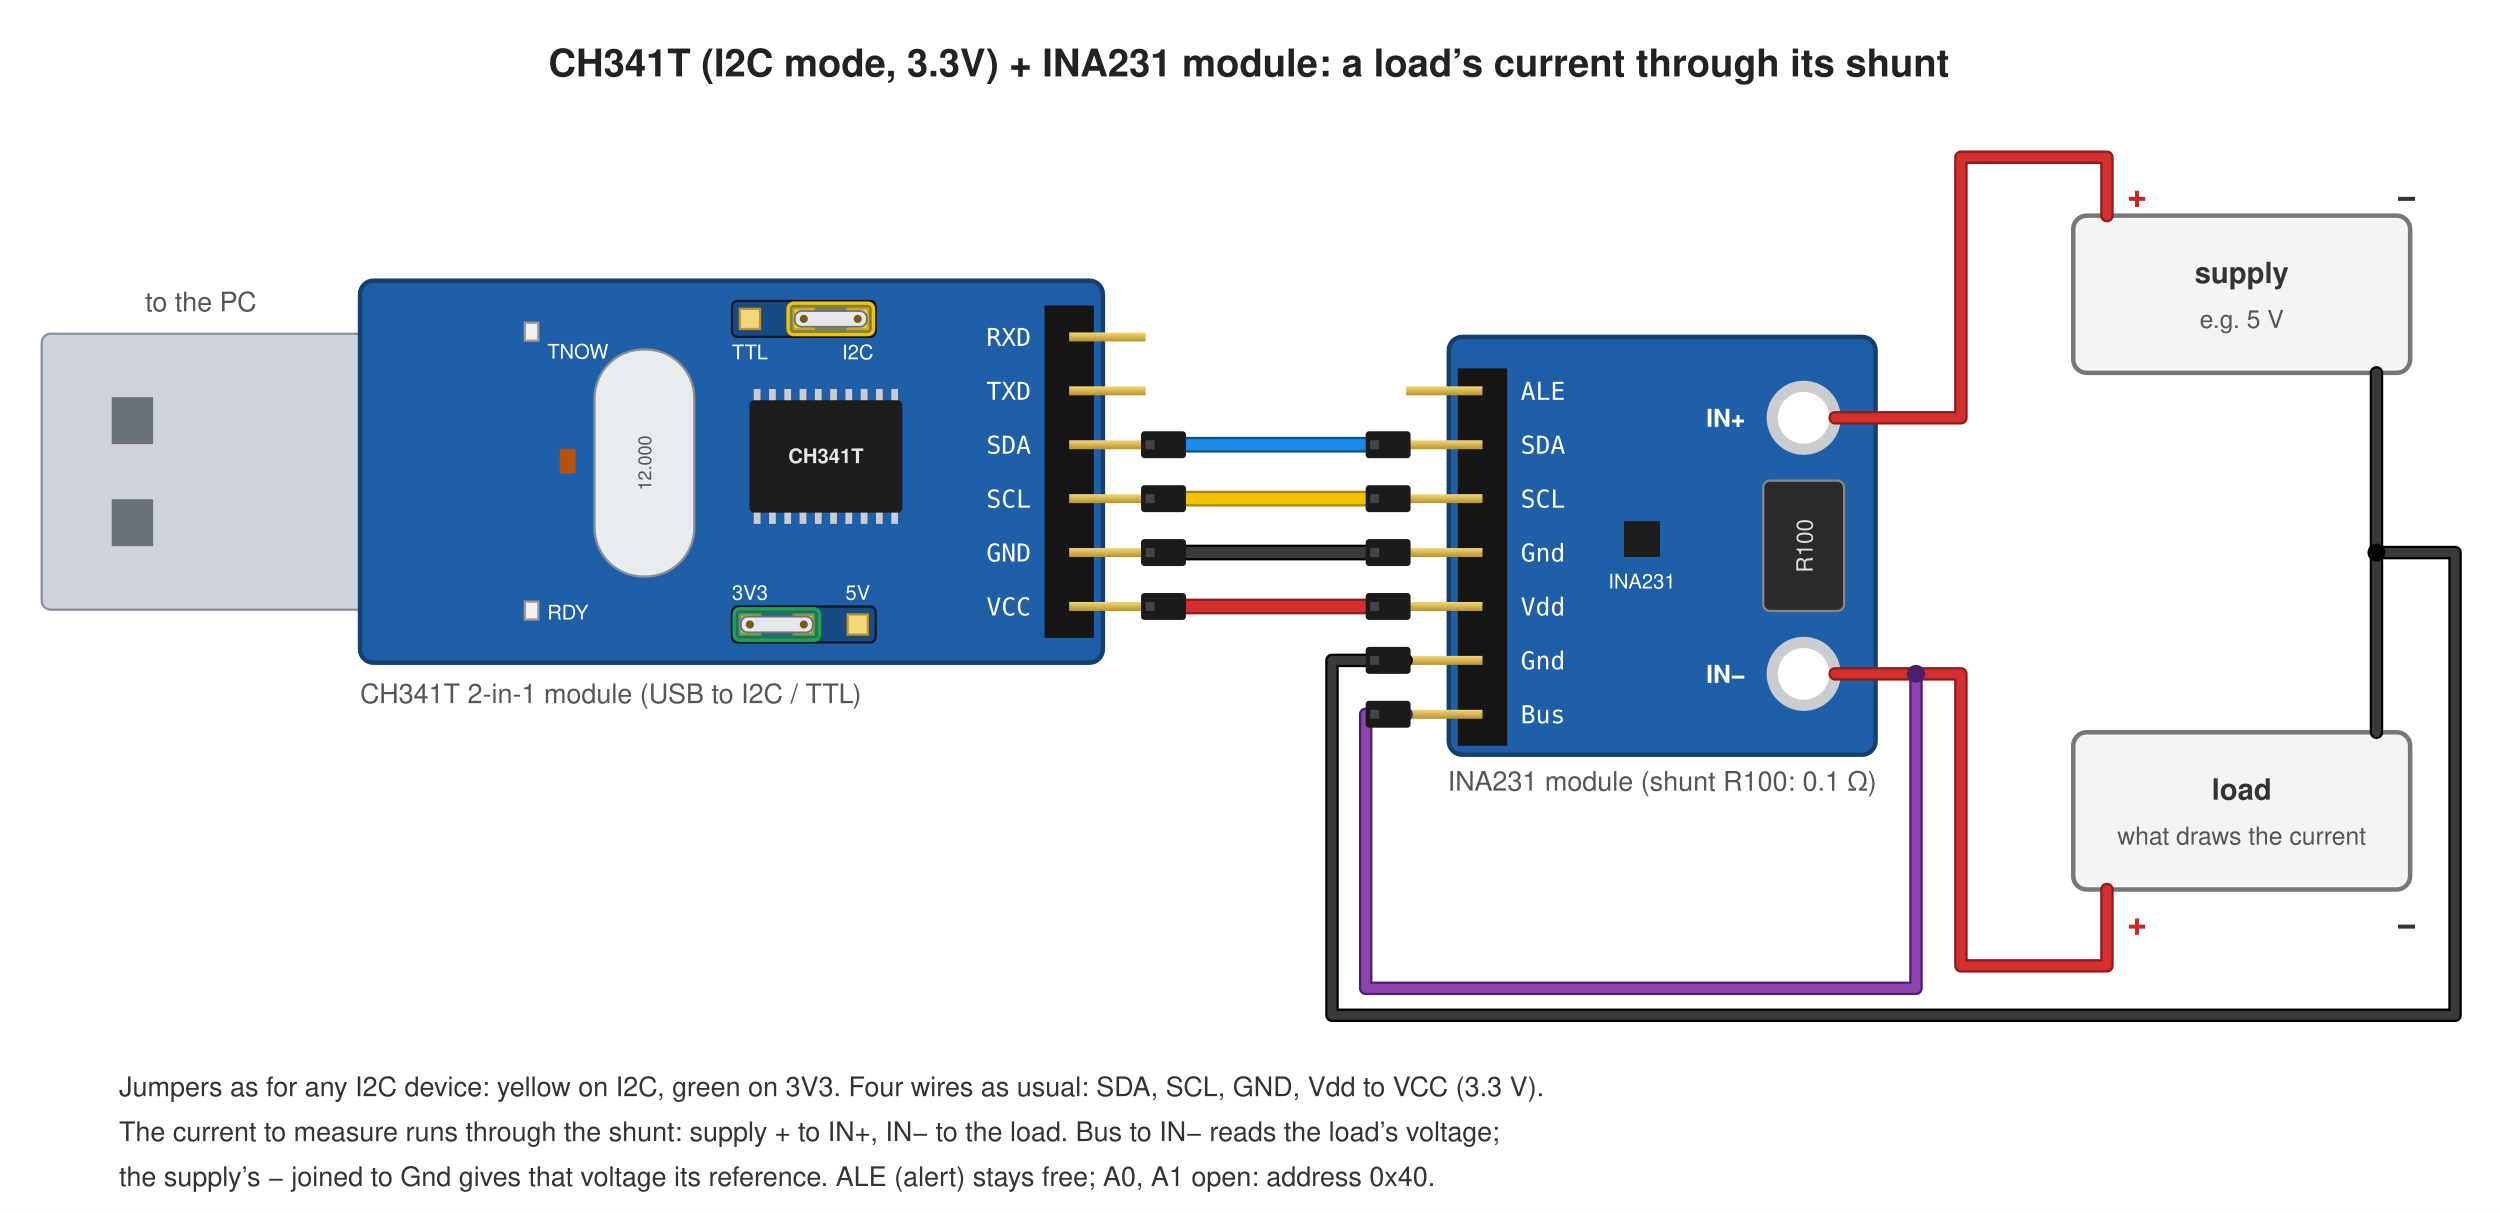
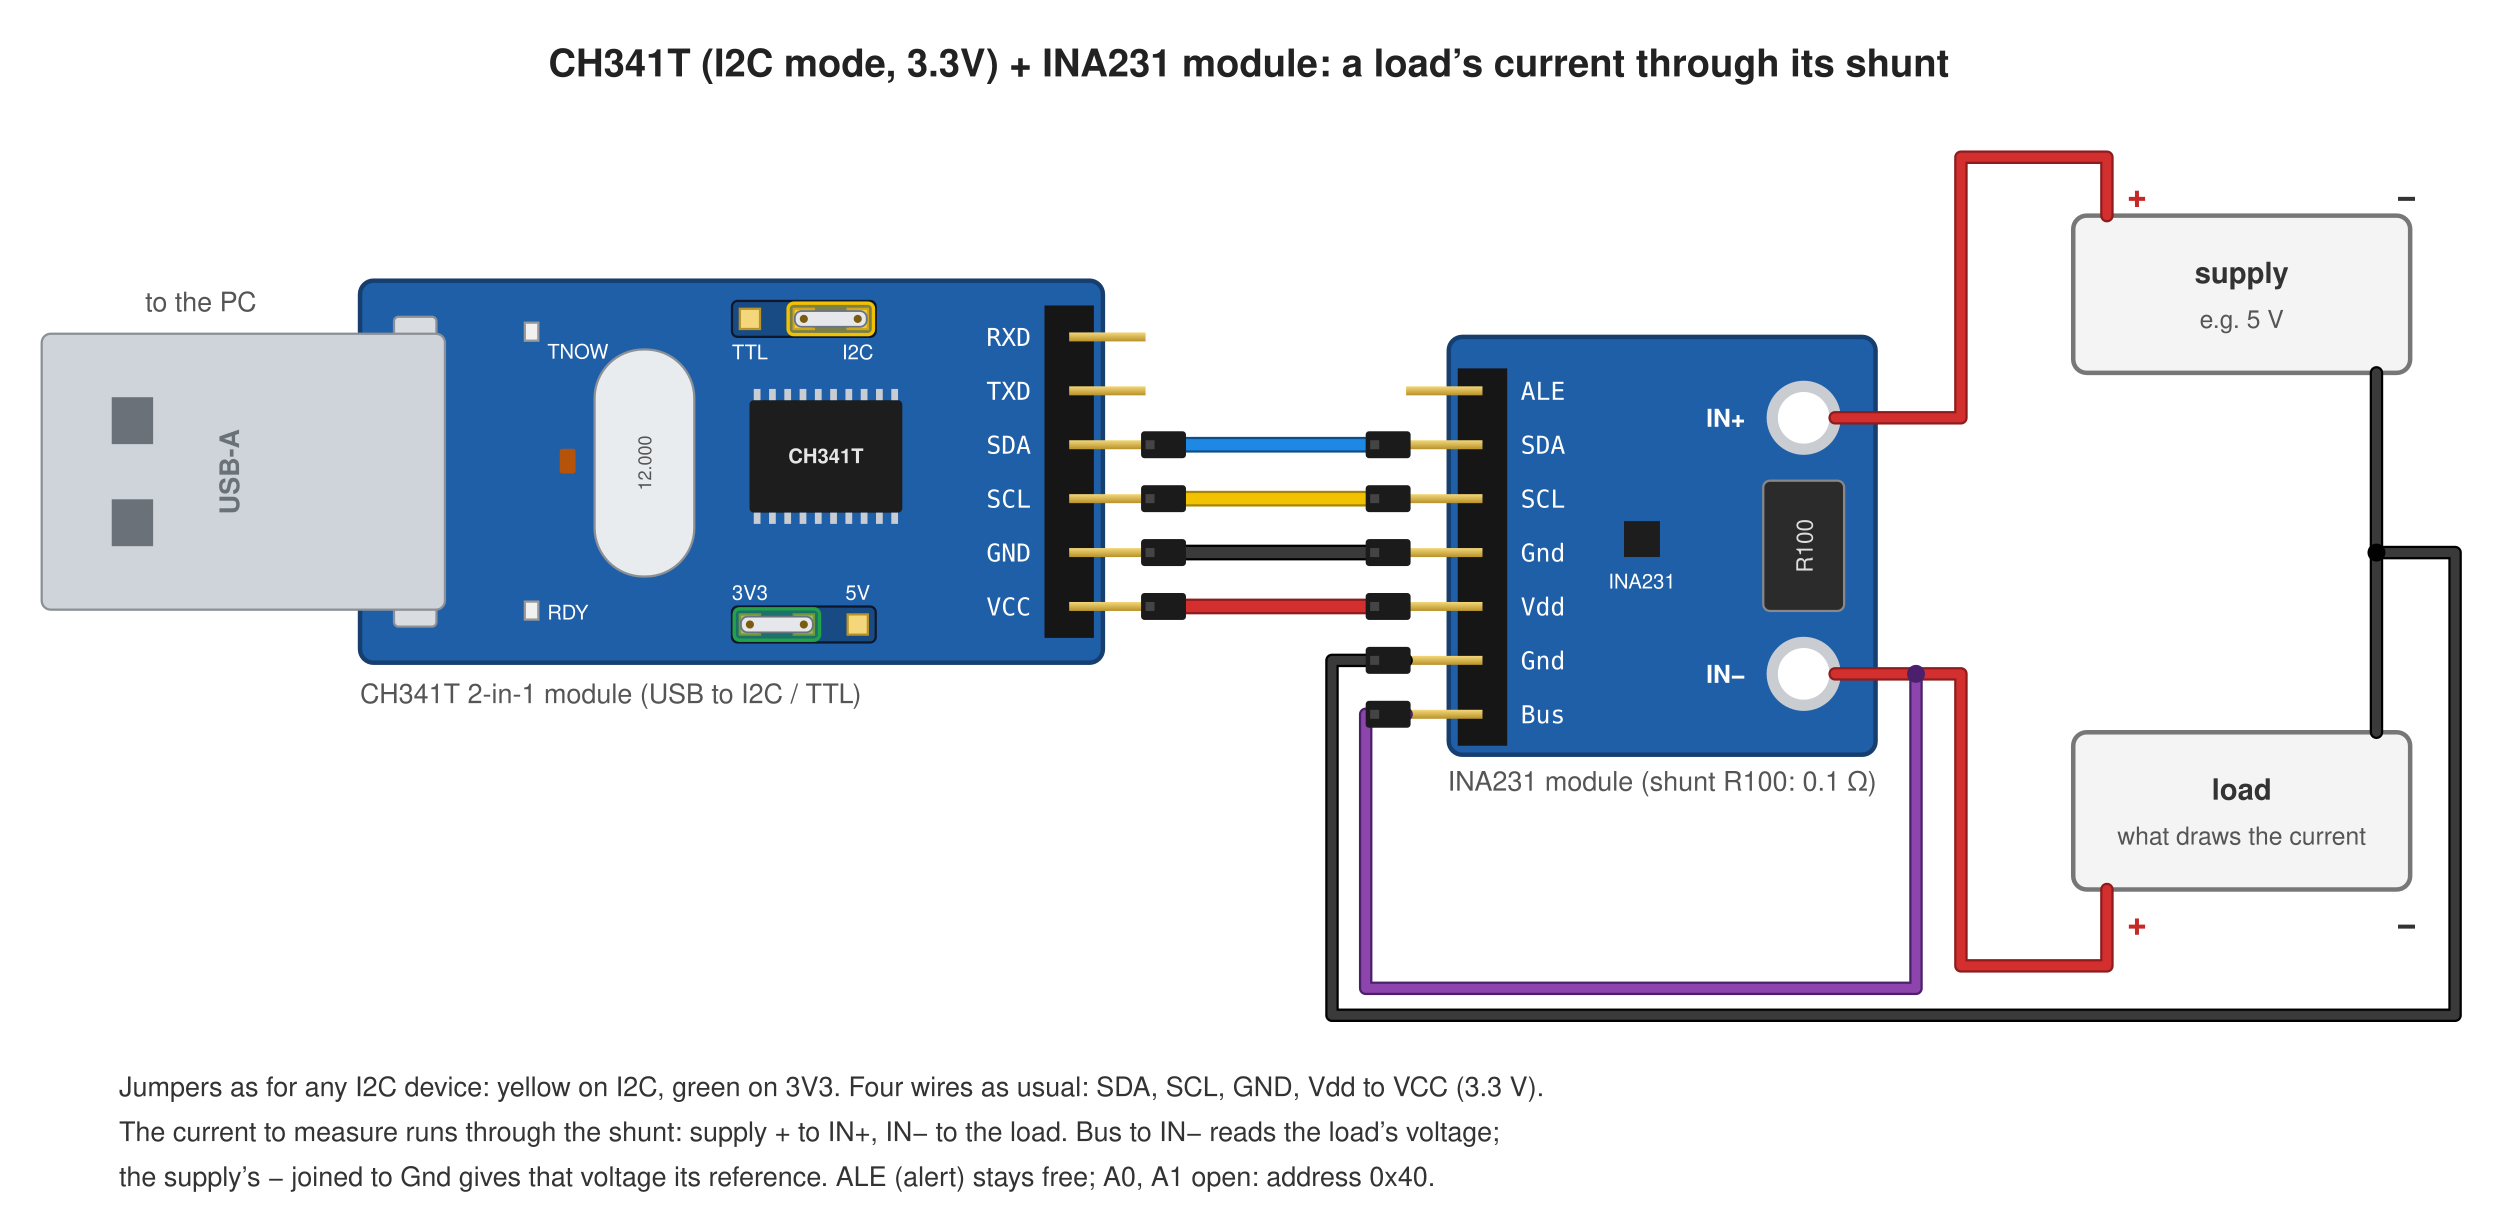
<svg xmlns="http://www.w3.org/2000/svg" viewBox="0 0 1113 540" width="1113" height="540" font-family="Helvetica, Arial, sans-serif">
  <style>@media (prefers-color-scheme: dark) { .bg { fill-opacity: 0.85 } }</style>
  <defs>
    <linearGradient id="metal" x1="0" y1="0" x2="0" y2="1">
      <stop offset="0" stop-color="#e9ecef" />
      <stop offset="0.5" stop-color="#b8bec5" />
      <stop offset="1" stop-color="#d9dde1" />
    </linearGradient>
    <linearGradient id="pin" x1="0" y1="0" x2="0" y2="1">
      <stop offset="0" stop-color="#f3d77a" />
      <stop offset="1" stop-color="#b8922a" />
    </linearGradient>
    <g id="dupont">
      <rect x="0" y="-6" width="20" height="12" rx="1.5" fill="#1b1b1b" />
      <rect x="2" y="-2" width="4" height="4" fill="#444" />
    </g>
  </defs>
  <rect class="bg" width="1113" height="540" fill="#ffffff" />
  <text x="556" y="34" text-anchor="middle" font-size="17" font-weight="bold" fill="#222">CH341T (I2C mode, 3.3V) + INA231 module: a load’s current through its shunt</text>
  <text x="89.425" y="138.583" text-anchor="middle" font-size="12" fill="#555">to the PC</text>
+   <rect x="160.291" y="124.961" width="330.709" height="170.079" rx="6" fill="#1f5fa8" stroke="#163f70" stroke-width="2" />
+   <rect x="175.409" y="141.024" width="18.898" height="9.449" rx="2" fill="#d9dde1" stroke="#8a9096" />
+   <rect x="175.409" y="269.528" width="18.898" height="9.449" rx="2" fill="#d9dde1" stroke="#8a9096" />
  <rect x="18.559" y="148.583" width="179.528" height="122.835" rx="4" fill="#cfd4da" stroke="#8a9096" />
  <rect x="49.74" y="176.835" width="18.425" height="20.882" fill="#6b7178" />
  <rect x="49.74" y="222.283" width="18.425" height="20.882" fill="#6b7178" />
-   <rect x="160.291" y="124.961" width="330.709" height="170.079" rx="6" fill="#1f5fa8" stroke="#163f70" stroke-width="2" />
+   <text transform="translate(106.4331 210.0) rotate(-90)" text-anchor="middle" font-size="12" font-weight="bold" fill="#6b7178">USB-A</text>
  <text x="160.291" y="313.039" font-size="12" fill="#555">CH341T 2-in-1 module (USB to I2C / TTL)</text>
  <rect x="465.0" y="136.0" width="22" height="148.0" fill="#161616" />
  <g fill="url(#pin)">
    <rect x="476.0" y="148.0" width="34.0" height="4" />
    <rect x="476.0" y="172.0" width="34.0" height="4" />
    <rect x="476.0" y="196.0" width="34.0" height="4" />
    <rect x="476.0" y="220.0" width="34.0" height="4" />
    <rect x="476.0" y="244.0" width="34.0" height="4" />
    <rect x="476.0" y="268.0" width="34.0" height="4" />
  </g>
  <g font-size="11" fill="#fff" font-family="Menlo, Consolas, monospace" text-anchor="end">
    <text x="459.0" y="154.0">RXD</text>
    <text x="459.0" y="178.0">TXD</text>
    <text x="459.0" y="202.0">SDA</text>
    <text x="459.0" y="226.0">SCL</text>
    <text x="459.0" y="250.0">GND</text>
    <text x="459.0" y="274.0">VCC</text>
  </g>
  <rect x="333.677" y="178.157" width="68.031" height="50.079" rx="2" fill="#1d1d1d" />
  <rect x="335.579" y="173.157" width="3" height="5" fill="#c9ccd1" />
  <rect x="335.579" y="228.236" width="3" height="5" fill="#c9ccd1" />
  <rect x="342.382" y="173.157" width="3" height="5" fill="#c9ccd1" />
  <rect x="342.382" y="228.236" width="3" height="5" fill="#c9ccd1" />
  <rect x="349.185" y="173.157" width="3" height="5" fill="#c9ccd1" />
  <rect x="349.185" y="228.236" width="3" height="5" fill="#c9ccd1" />
  <rect x="355.988" y="173.157" width="3" height="5" fill="#c9ccd1" />
  <rect x="355.988" y="228.236" width="3" height="5" fill="#c9ccd1" />
  <rect x="362.791" y="173.157" width="3" height="5" fill="#c9ccd1" />
  <rect x="362.791" y="228.236" width="3" height="5" fill="#c9ccd1" />
  <rect x="369.594" y="173.157" width="3" height="5" fill="#c9ccd1" />
  <rect x="369.594" y="228.236" width="3" height="5" fill="#c9ccd1" />
  <rect x="376.398" y="173.157" width="3" height="5" fill="#c9ccd1" />
  <rect x="376.398" y="228.236" width="3" height="5" fill="#c9ccd1" />
  <rect x="383.201" y="173.157" width="3" height="5" fill="#c9ccd1" />
  <rect x="383.201" y="228.236" width="3" height="5" fill="#c9ccd1" />
  <rect x="390.004" y="173.157" width="3" height="5" fill="#c9ccd1" />
  <rect x="390.004" y="228.236" width="3" height="5" fill="#c9ccd1" />
  <rect x="396.807" y="173.157" width="3" height="5" fill="#c9ccd1" />
  <rect x="396.807" y="228.236" width="3" height="5" fill="#c9ccd1" />
  <text x="367.693" y="206.197" text-anchor="middle" font-size="9" font-weight="bold" fill="#e5e5e5">CH341T</text>
  <rect x="264.701" y="155.575" width="44.409" height="101.102" rx="21.732" fill="#e9ecef" stroke="#8a9096" />
  <text transform="translate(289.9055 206.126) rotate(-90)" text-anchor="middle" font-size="8" fill="#555">12.000</text>
  <rect x="249.197" y="199.795" width="7" height="11" rx="1" fill="#b45309" />
  <rect x="325.866" y="133.969" width="64" height="16" rx="2.5" fill="#000" fill-opacity="0.22" stroke="#0f172a" stroke-width="1" />
  <rect x="377.366" y="137.469" width="9" height="9" fill="#f3d77a" stroke="#b8922a" />
  <rect x="353.366" y="137.469" width="9" height="9" fill="#f3d77a" stroke="#b8922a" />
  <rect x="329.366" y="137.469" width="9" height="9" fill="#f3d77a" stroke="#b8922a" />
  <rect x="350.866" y="134.969" width="38" height="14" rx="2.5" fill="#f2c200" fill-opacity="0.45" stroke="#f2c200" stroke-width="1.5" />
  <rect x="353.866" y="138.469" width="32" height="7" rx="3" fill="#e5e7eb" stroke="#6b7280" stroke-width="0.8" />
  <circle cx="357.866" cy="141.969" r="1.8" fill="#7a5b10" />
  <circle cx="381.866" cy="141.969" r="1.8" fill="#7a5b10" />
  <rect x="325.866" y="270.031" width="64" height="16" rx="2.5" fill="#000" fill-opacity="0.22" stroke="#0f172a" stroke-width="1" />
  <rect x="377.366" y="273.531" width="9" height="9" fill="#f3d77a" stroke="#b8922a" />
  <rect x="353.366" y="273.531" width="9" height="9" fill="#f3d77a" stroke="#b8922a" />
  <rect x="329.366" y="273.531" width="9" height="9" fill="#f3d77a" stroke="#b8922a" />
  <rect x="326.866" y="271.031" width="38" height="14" rx="2.5" fill="#22a34a" fill-opacity="0.45" stroke="#22a34a" stroke-width="1.5" />
  <rect x="329.866" y="274.531" width="32" height="7" rx="3" fill="#e5e7eb" stroke="#6b7280" stroke-width="0.8" />
  <circle cx="333.866" cy="278.031" r="1.8" fill="#7a5b10" />
  <circle cx="357.866" cy="278.031" r="1.8" fill="#7a5b10" />
  <text x="381.866" y="159.969" text-anchor="middle" font-size="9" fill="#fff">I2C</text>
  <text x="333.866" y="159.969" text-anchor="middle" font-size="9" fill="#fff">TTL</text>
  <text x="381.866" y="267.031" text-anchor="middle" font-size="9" fill="#fff">5V</text>
  <text x="333.866" y="267.031" text-anchor="middle" font-size="9" fill="#fff">3V3</text>
  <rect x="233.661" y="143.669" width="6" height="8" fill="#f1f1f1" stroke="#999" />
  <text x="243.661" y="159.669" font-size="9" fill="#fff">TNOW</text>
  <rect x="233.661" y="267.827" width="6" height="8" fill="#f1f1f1" stroke="#999" />
  <text x="243.661" y="275.827" font-size="9" fill="#fff">RDY</text>
  <g transform="translate(33 0)">
    <rect x="612" y="150" width="190" height="186" rx="6" fill="#1f5fa8" stroke="#163f70" stroke-width="2" />
    <rect x="616" y="164" width="22" height="168" fill="#161616" />
    <g fill="url(#pin)">
      <rect x="593" y="172" width="34" height="4" />
      <rect x="593" y="196" width="34" height="4" />
      <rect x="593" y="220" width="34" height="4" />
      <rect x="593" y="244" width="34" height="4" />
      <rect x="593" y="268" width="34" height="4" />
      <rect x="593" y="292" width="34" height="4" />
      <rect x="593" y="316" width="34" height="4" />
    </g>
    <g font-size="11" fill="#fff" font-family="Menlo, Consolas, monospace">
      <text x="644" y="178">ALE</text>
      <text x="644" y="202">SDA</text>
      <text x="644" y="226">SCL</text>
      <text x="644" y="250">Gnd</text>
      <text x="644" y="274">Vdd</text>
      <text x="644" y="298">Gnd</text>
      <text x="644" y="322">Bus</text>
    </g>
    <circle cx="770" cy="186" r="14" fill="#fff" stroke="#c9ccd1" stroke-width="5" />
    <circle cx="770" cy="300" r="14" fill="#fff" stroke="#c9ccd1" stroke-width="5" />
    <text x="744" y="190" text-anchor="end" font-size="11" fill="#fff" font-weight="bold">IN+</text>
    <text x="744" y="304" text-anchor="end" font-size="11" fill="#fff" font-weight="bold">IN−</text>
    <rect x="752" y="214" width="36" height="58" rx="3" fill="#2b2b2b" stroke="#888" />
    <text x="770" y="247" text-anchor="middle" font-size="10" fill="#ddd" transform="rotate(-90 770 243)">R100</text>
    <rect x="690" y="232" width="16" height="16" fill="#1d1d1d" />
    <text x="698" y="262" text-anchor="middle" font-size="9" fill="#fff">INA231</text>
    <text x="707" y="352" text-anchor="middle" font-size="12" fill="#555">INA231 module (shunt R100: 0.1 Ω)</text>
    <rect x="890" y="96" width="150" height="70" rx="6" fill="#f4f4f4" stroke="#777" stroke-width="2" />
    <text x="965" y="126" text-anchor="middle" font-size="13" fill="#333" font-weight="bold">supply</text>
    <text x="965" y="146" text-anchor="middle" font-size="11" fill="#555">e.g. 5 V</text>
    <text x="914" y="92" font-size="15" fill="#c62828" font-weight="bold">+</text>
    <text x="1034" y="92" font-size="15" fill="#333" font-weight="bold">−</text>
    <rect x="890" y="326" width="150" height="70" rx="6" fill="#f4f4f4" stroke="#777" stroke-width="2" />
    <text x="965" y="356" text-anchor="middle" font-size="13" fill="#333" font-weight="bold">load</text>
    <text x="965" y="376" text-anchor="middle" font-size="11" fill="#555">what draws the current</text>
    <text x="914" y="416" font-size="15" fill="#c62828" font-weight="bold">+</text>
    <text x="1034" y="416" font-size="15" fill="#333" font-weight="bold">−</text>
    <g stroke-linecap="round" stroke-linejoin="round" fill="none">
      <path d="M905 96 V 70 H 840 V 186 H 784" stroke="#8e1c1c" stroke-width="6" />
      <path d="M905 96 V 70 H 840 V 186 H 784" stroke="#d32f2f" stroke-width="4" />
      <path d="M784 300 H 840 V 430 H 905 V 396" stroke="#8e1c1c" stroke-width="6" />
      <path d="M784 300 H 840 V 430 H 905 V 396" stroke="#d32f2f" stroke-width="4" />
      <path d="M1025 326 V 166" stroke="#000" stroke-width="6" />
      <path d="M1025 326 V 166" stroke="#3a3a3a" stroke-width="4" />
      <path d="M1025 246 H 1060 V 452 H 560 V 294 H 593" stroke="#000" stroke-width="6" />
      <path d="M1025 246 H 1060 V 452 H 560 V 294 H 593" stroke="#3a3a3a" stroke-width="4" />
      <path d="M593 318 H 575 V 440 H 820 V 300" stroke="#4a1f6b" stroke-width="6" />
      <path d="M593 318 H 575 V 440 H 820 V 300" stroke="#8e44ad" stroke-width="4" />
    </g>
    <circle cx="820" cy="300" r="4" fill="#4a1f6b" />
    <circle cx="1025" cy="246" r="4" fill="#000" />
    <g stroke-linecap="round" fill="none">
      <path d="M495 198 H 575" stroke="#0d4f8c" stroke-width="7" />
      <path d="M495 198 H 575" stroke="#1e88e5" stroke-width="5" />
      <path d="M495 222 H 575" stroke="#a88600" stroke-width="7" />
      <path d="M495 222 H 575" stroke="#f2c200" stroke-width="5" />
      <path d="M495 246 H 575" stroke="#000" stroke-width="7" />
      <path d="M495 246 H 575" stroke="#3a3a3a" stroke-width="5" />
      <path d="M495 270 H 575" stroke="#8e1c1c" stroke-width="7" />
      <path d="M495 270 H 575" stroke="#d32f2f" stroke-width="5" />
    </g>
    <use href="#dupont" x="475" y="198" />
    <use href="#dupont" x="475" y="222" />
    <use href="#dupont" x="475" y="246" />
    <use href="#dupont" x="475" y="270" />
    <use href="#dupont" x="575" y="198" />
    <use href="#dupont" x="575" y="222" />
    <use href="#dupont" x="575" y="246" />
    <use href="#dupont" x="575" y="270" />
    <use href="#dupont" x="575" y="294" />
    <use href="#dupont" x="575" y="318" />
    <g font-size="12" fill="#333">
      <text x="20" y="488">Jumpers as for any I2C device: yellow on I2C, green on 3V3. Four wires as usual: SDA, SCL, GND, Vdd to VCC (3.3 V).</text>
      <text x="20" y="508">The current to measure runs through the shunt: supply + to IN+, IN− to the load. Bus to IN− reads the load’s voltage;</text>
      <text x="20" y="528">the supply’s − joined to Gnd gives that voltage its reference. ALE (alert) stays free; A0, A1 open: address 0x40.</text>
    </g>
  </g>
</svg>
